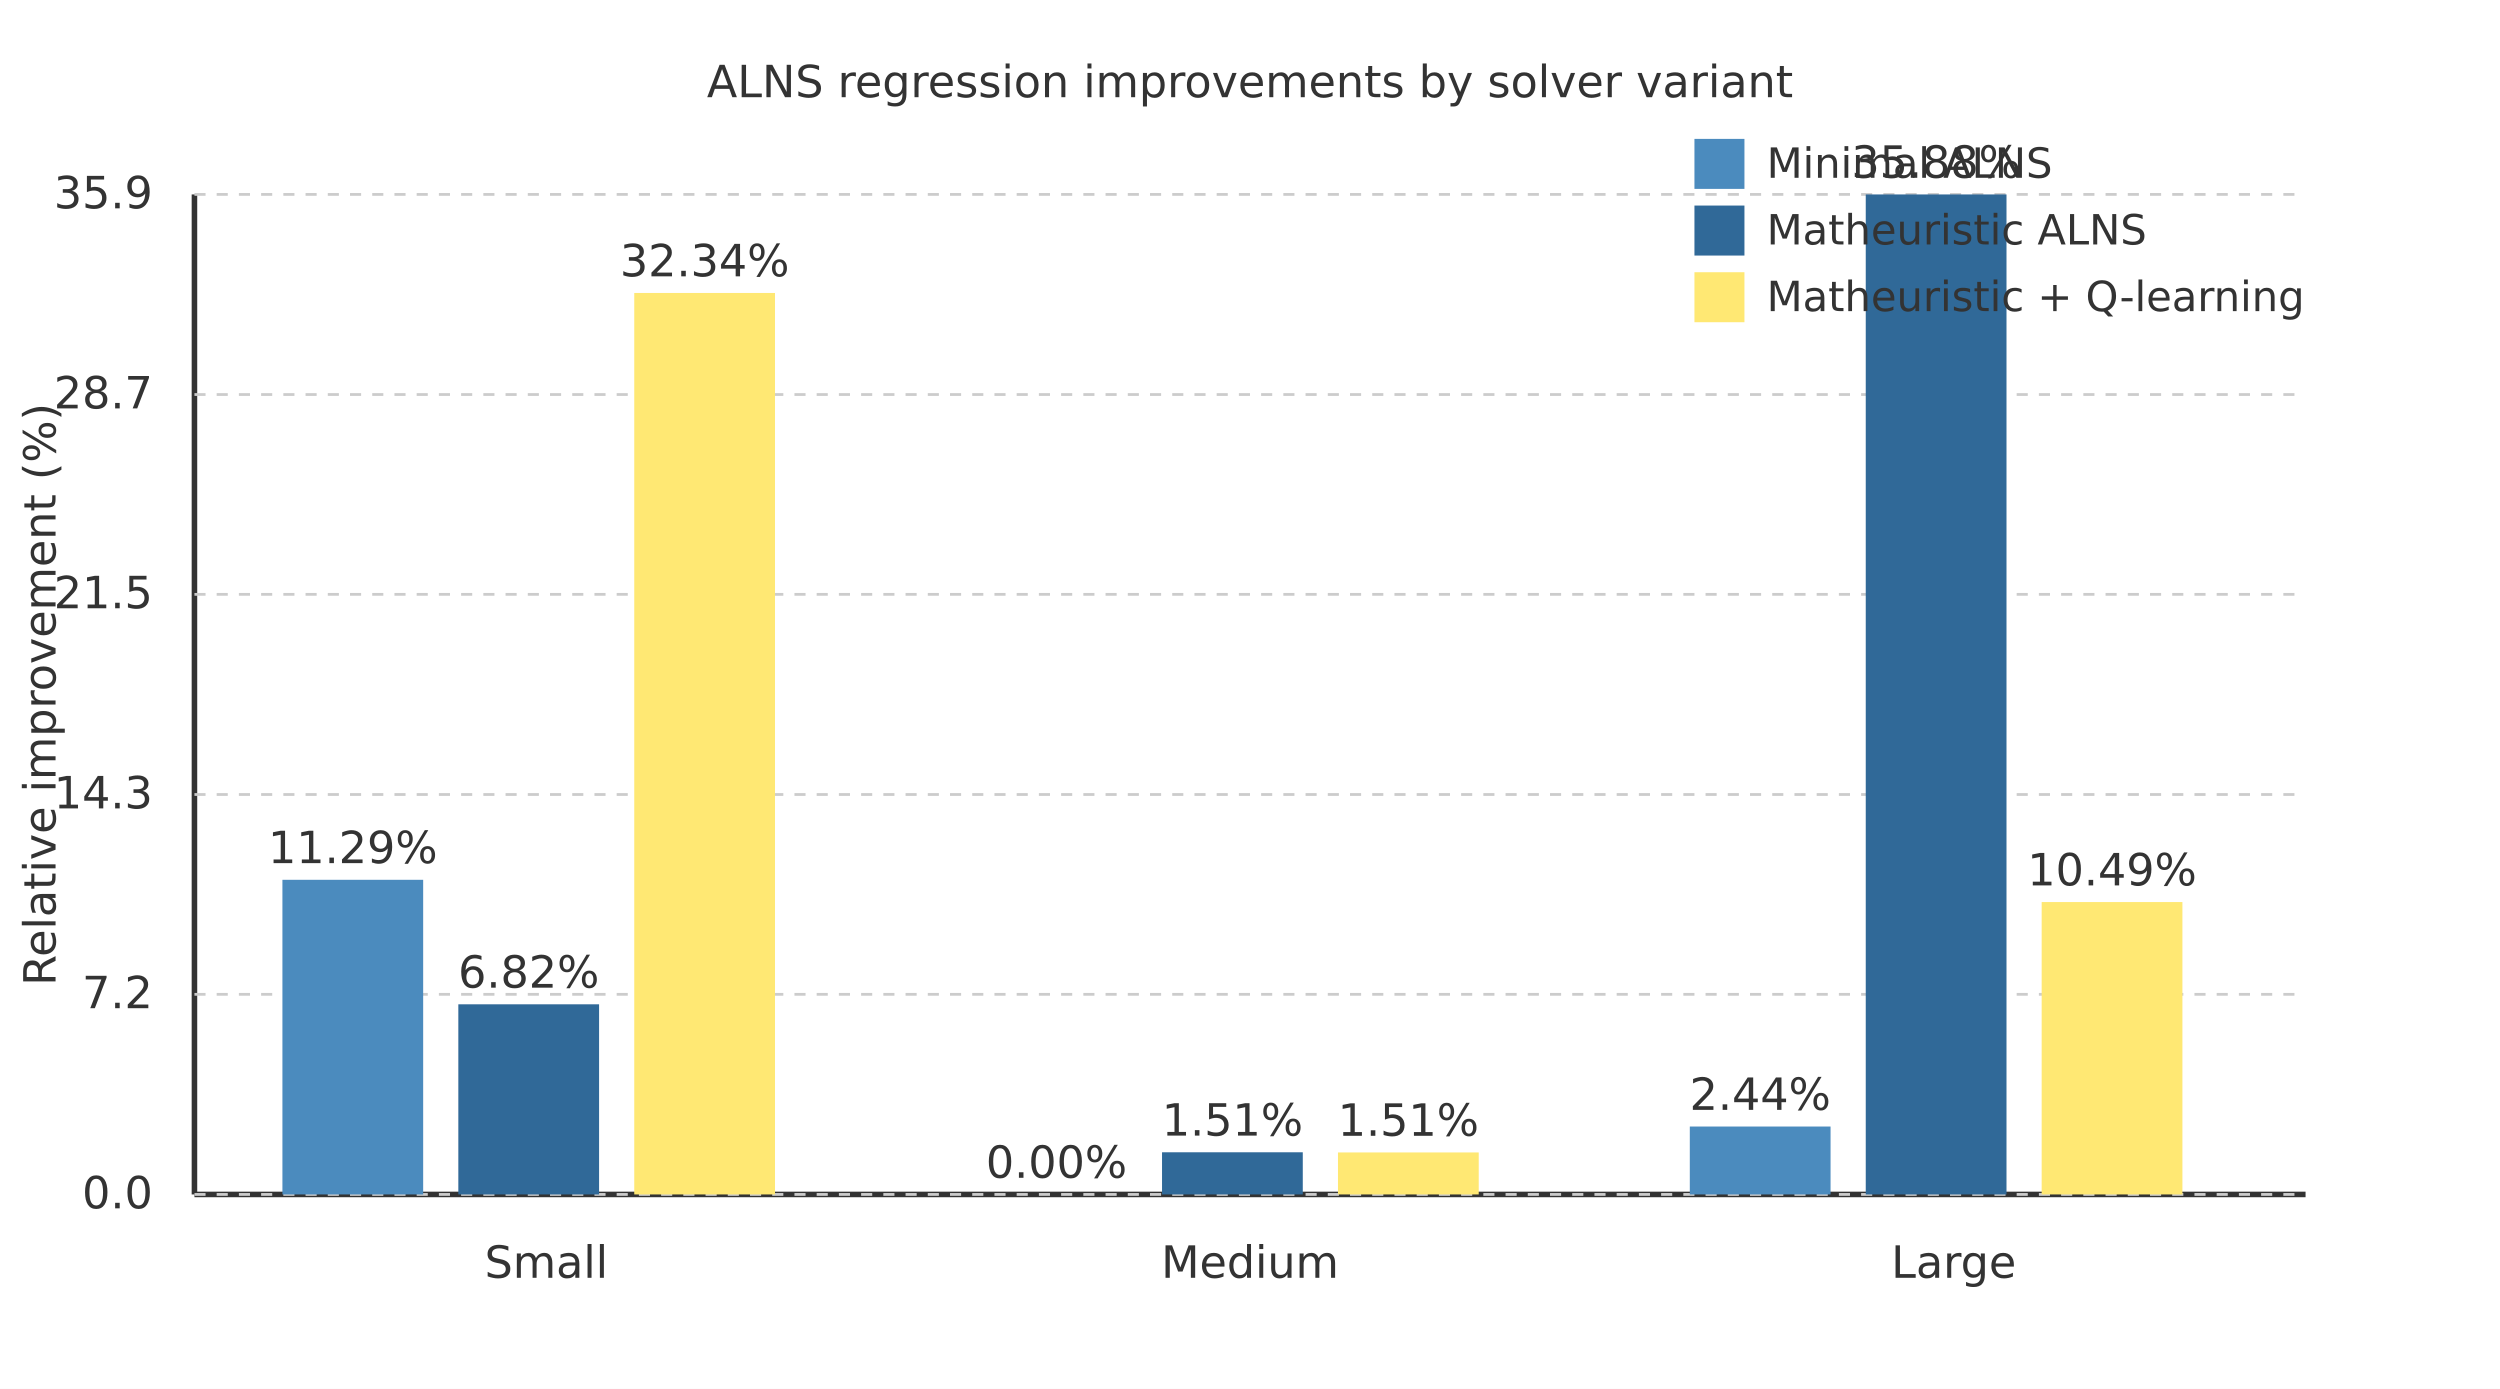
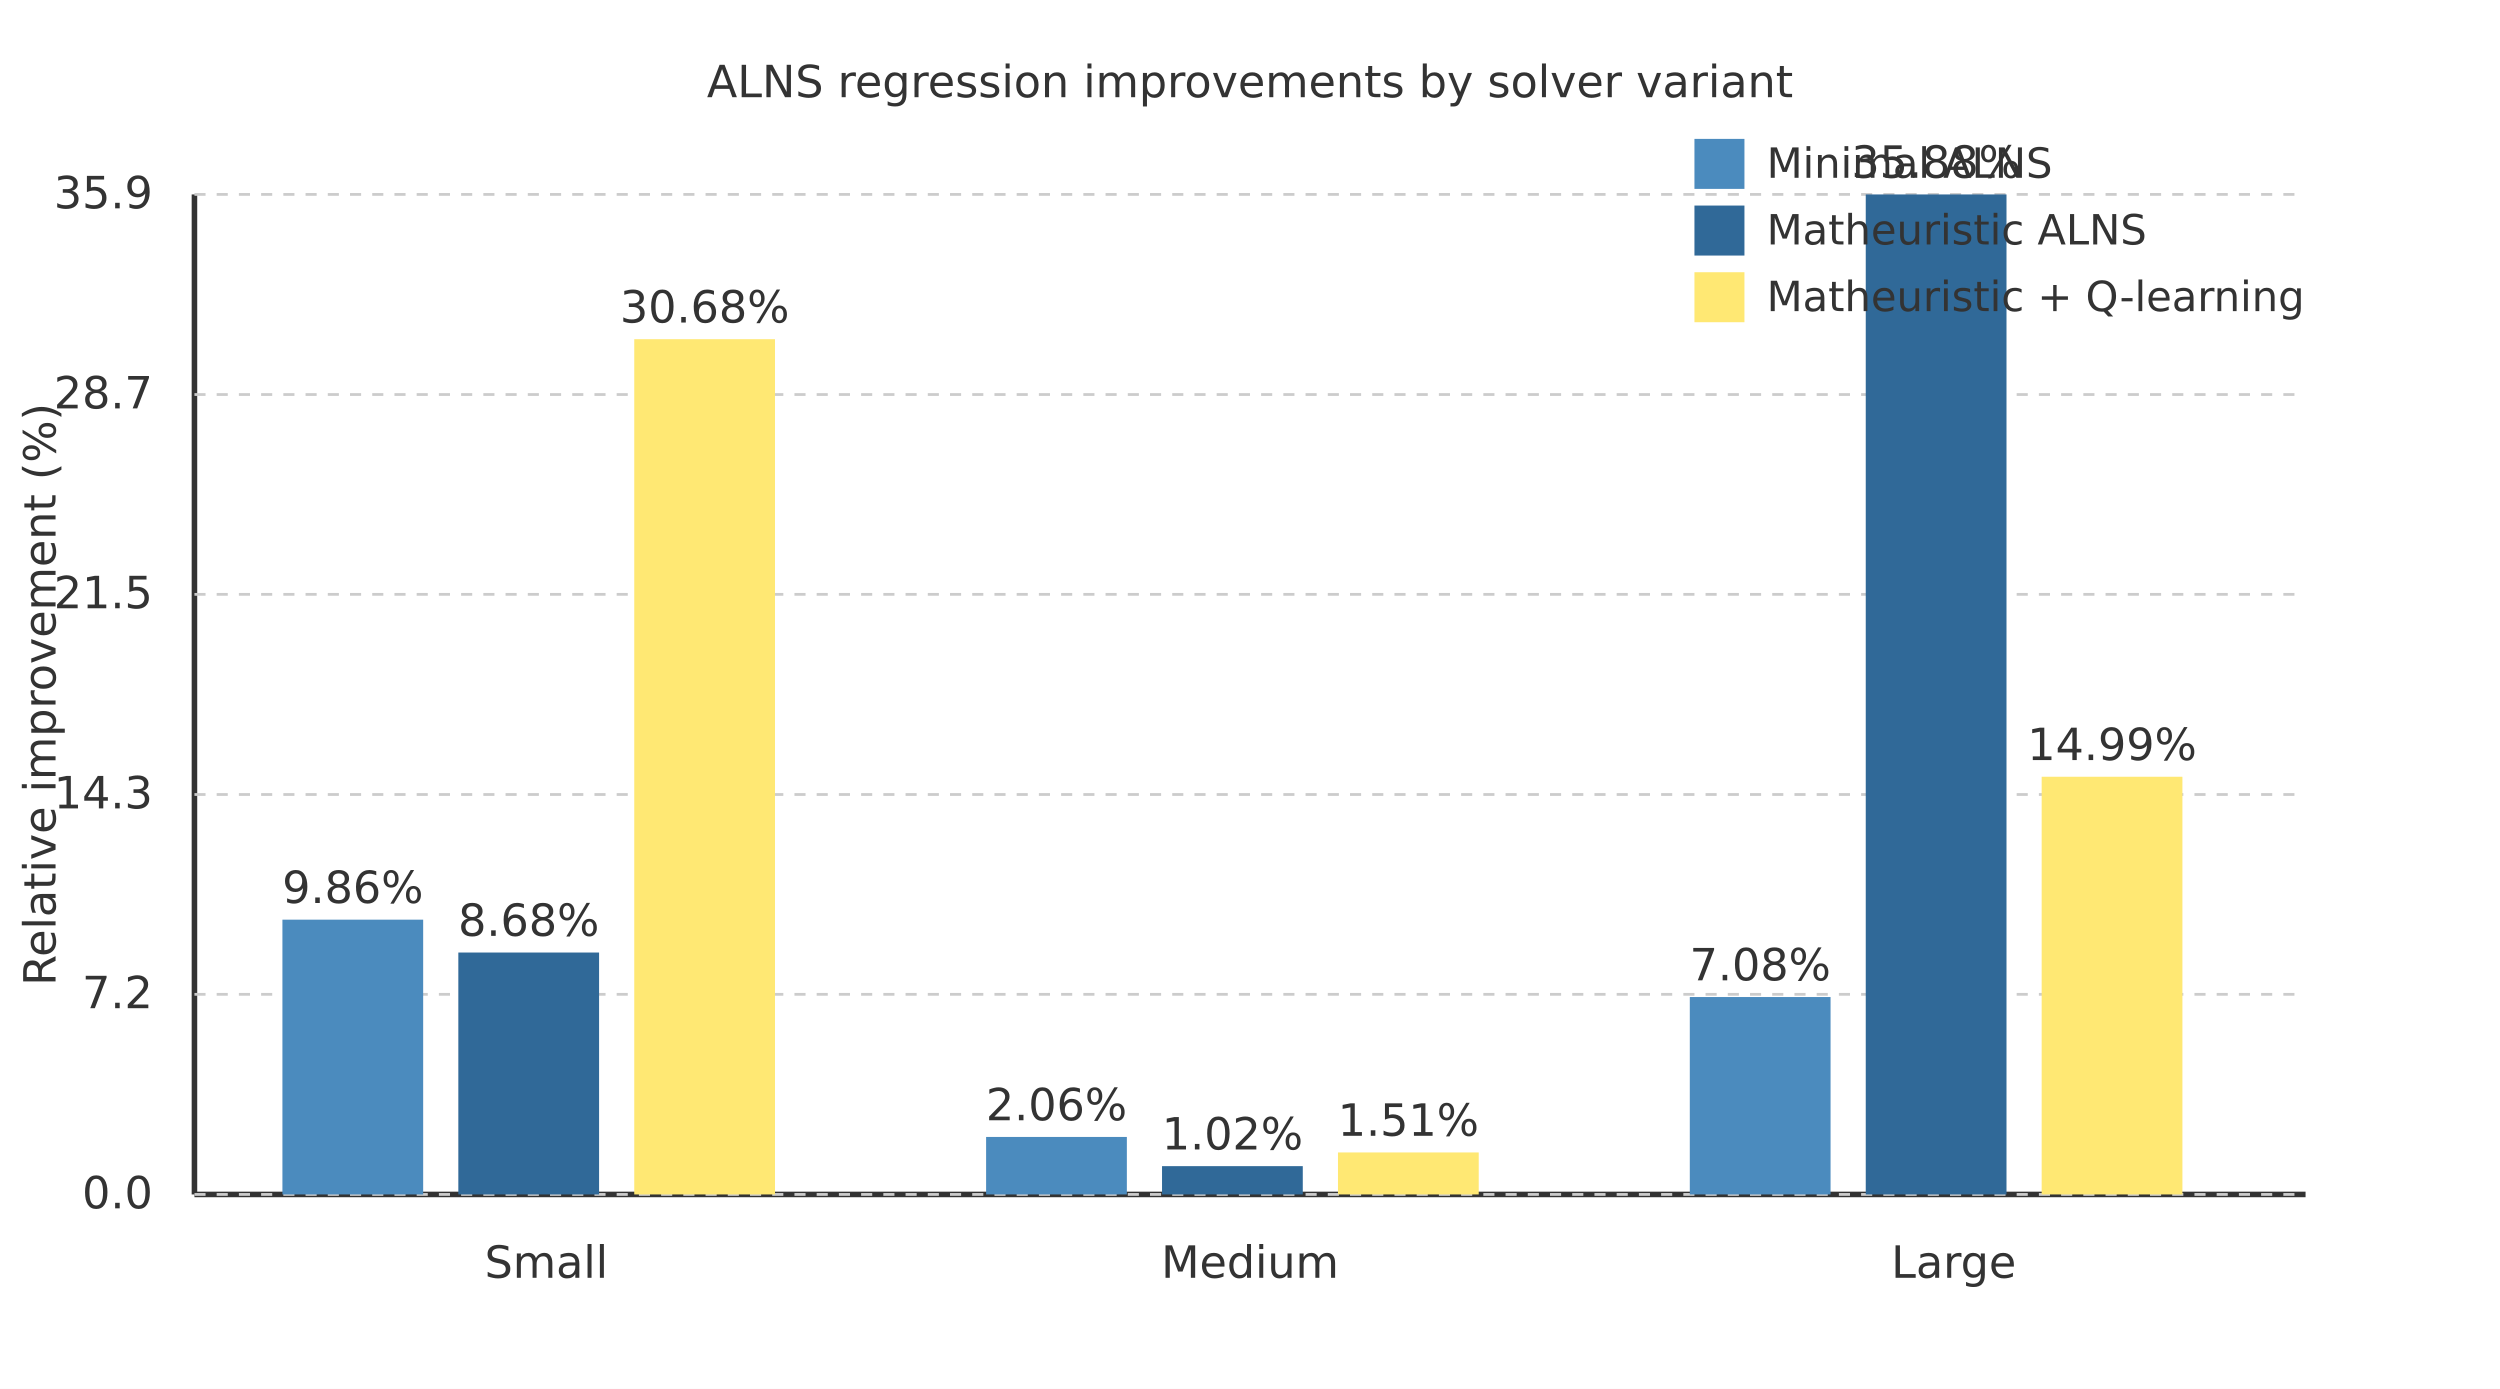
<svg xmlns="http://www.w3.org/2000/svg" width="900" height="500">
  <rect width="900" height="500" fill="white" />
  <style> .axis { stroke: #333; stroke-width: 2; }
          .grid { stroke: #ccc; stroke-width: 1; stroke-dasharray: 4 4; }
          .label { font-family: 'DejaVu Sans', Arial, sans-serif; font-size: 16px; fill: #333; }
          .legend { font-size: 15px; } </style>
  <line class="axis" x1="70" y1="70" x2="70" y2="430" />
  <line class="axis" x1="70" y1="430" x2="830" y2="430" />
  <line class="grid" x1="70" y1="430.00" x2="830" y2="430.00" />
  <text class="label" x="55" y="435.00" text-anchor="end">0.0</text>
  <line class="grid" x1="70" y1="357.96" x2="830" y2="357.96" />
  <text class="label" x="55" y="362.96" text-anchor="end">7.2</text>
  <line class="grid" x1="70" y1="286.02" x2="830" y2="286.02" />
  <text class="label" x="55" y="291.02" text-anchor="end">14.3</text>
  <line class="grid" x1="70" y1="213.97" x2="830" y2="213.97" />
  <text class="label" x="55" y="218.97" text-anchor="end">21.5</text>
  <line class="grid" x1="70" y1="142.03" x2="830" y2="142.03" />
  <text class="label" x="55" y="147.03" text-anchor="end">28.7</text>
  <line class="grid" x1="70" y1="69.99" x2="830" y2="69.99" />
  <text class="label" x="55" y="74.99" text-anchor="end">35.9</text>
  <text class="label" x="196.67" y="460" text-anchor="middle">Small</text>
-   <rect x="101.67" y="316.73" width="50.67" height="113.27" fill="#4B8BBE" />
-   <text class="label" x="127.00" y="310.73" text-anchor="middle">11.29%</text>
-   <rect x="165.00" y="361.55" width="50.67" height="68.45" fill="#306998" />
-   <text class="label" x="190.33" y="355.55" text-anchor="middle">6.82%</text>
-   <rect x="228.33" y="105.47" width="50.67" height="324.53" fill="#FFE873" />
-   <text class="label" x="253.67" y="99.47" text-anchor="middle">32.34%</text>
+   <rect x="101.67" y="331.08" width="50.67" height="98.92" fill="#4B8BBE" />
+   <text class="label" x="127.00" y="325.08" text-anchor="middle">9.86%</text>
+   <rect x="165.00" y="342.91" width="50.67" height="87.09" fill="#306998" />
+   <text class="label" x="190.33" y="336.91" text-anchor="middle">8.68%</text>
+   <rect x="228.33" y="122.11" width="50.67" height="307.89" fill="#FFE873" />
+   <text class="label" x="253.67" y="116.11" text-anchor="middle">30.68%</text>
  <text class="label" x="450.00" y="460" text-anchor="middle">Medium</text>
-   <rect x="355.00" y="430.00" width="50.67" height="0.00" fill="#4B8BBE" />
-   <text class="label" x="380.33" y="424.00" text-anchor="middle">0.00%</text>
-   <rect x="418.33" y="414.82" width="50.67" height="15.18" fill="#306998" />
-   <text class="label" x="443.67" y="408.82" text-anchor="middle">1.51%</text>
+   <rect x="355.00" y="409.30" width="50.67" height="20.70" fill="#4B8BBE" />
+   <text class="label" x="380.33" y="403.30" text-anchor="middle">2.06%</text>
+   <rect x="418.33" y="419.81" width="50.67" height="10.19" fill="#306998" />
+   <text class="label" x="443.67" y="413.81" text-anchor="middle">1.02%</text>
  <rect x="481.67" y="414.88" width="50.67" height="15.12" fill="#FFE873" />
  <text class="label" x="507.00" y="408.88" text-anchor="middle">1.51%</text>
  <text class="label" x="703.33" y="460" text-anchor="middle">Large</text>
-   <rect x="608.33" y="405.55" width="50.67" height="24.45" fill="#4B8BBE" />
-   <text class="label" x="633.67" y="399.55" text-anchor="middle">2.44%</text>
+   <rect x="608.33" y="358.93" width="50.67" height="71.07" fill="#4B8BBE" />
+   <text class="label" x="633.67" y="352.93" text-anchor="middle">7.08%</text>
  <rect x="671.67" y="70.00" width="50.67" height="360.00" fill="#306998" />
  <text class="label" x="697.00" y="64.00" text-anchor="middle">35.88%</text>
-   <rect x="735.00" y="324.74" width="50.67" height="105.26" fill="#FFE873" />
-   <text class="label" x="760.33" y="318.74" text-anchor="middle">10.49%</text>
+   <rect x="735.00" y="279.63" width="50.67" height="150.37" fill="#FFE873" />
+   <text class="label" x="760.33" y="273.63" text-anchor="middle">14.99%</text>
  <rect x="610" y="50" width="18" height="18" fill="#4B8BBE" />
  <text class="label legend" x="636" y="64">Minimal ALNS</text>
  <rect x="610" y="74" width="18" height="18" fill="#306998" />
  <text class="label legend" x="636" y="88">Matheuristic ALNS</text>
  <rect x="610" y="98" width="18" height="18" fill="#FFE873" />
  <text class="label legend" x="636" y="112">Matheuristic + Q-learning</text>
  <text class="label" x="450.0" y="35.0" text-anchor="middle">ALNS regression improvements by solver variant</text>
  <text class="label" x="20" y="250.0" text-anchor="middle" transform="rotate(-90 20,250.0)">Relative improvement (%)</text>
</svg>
